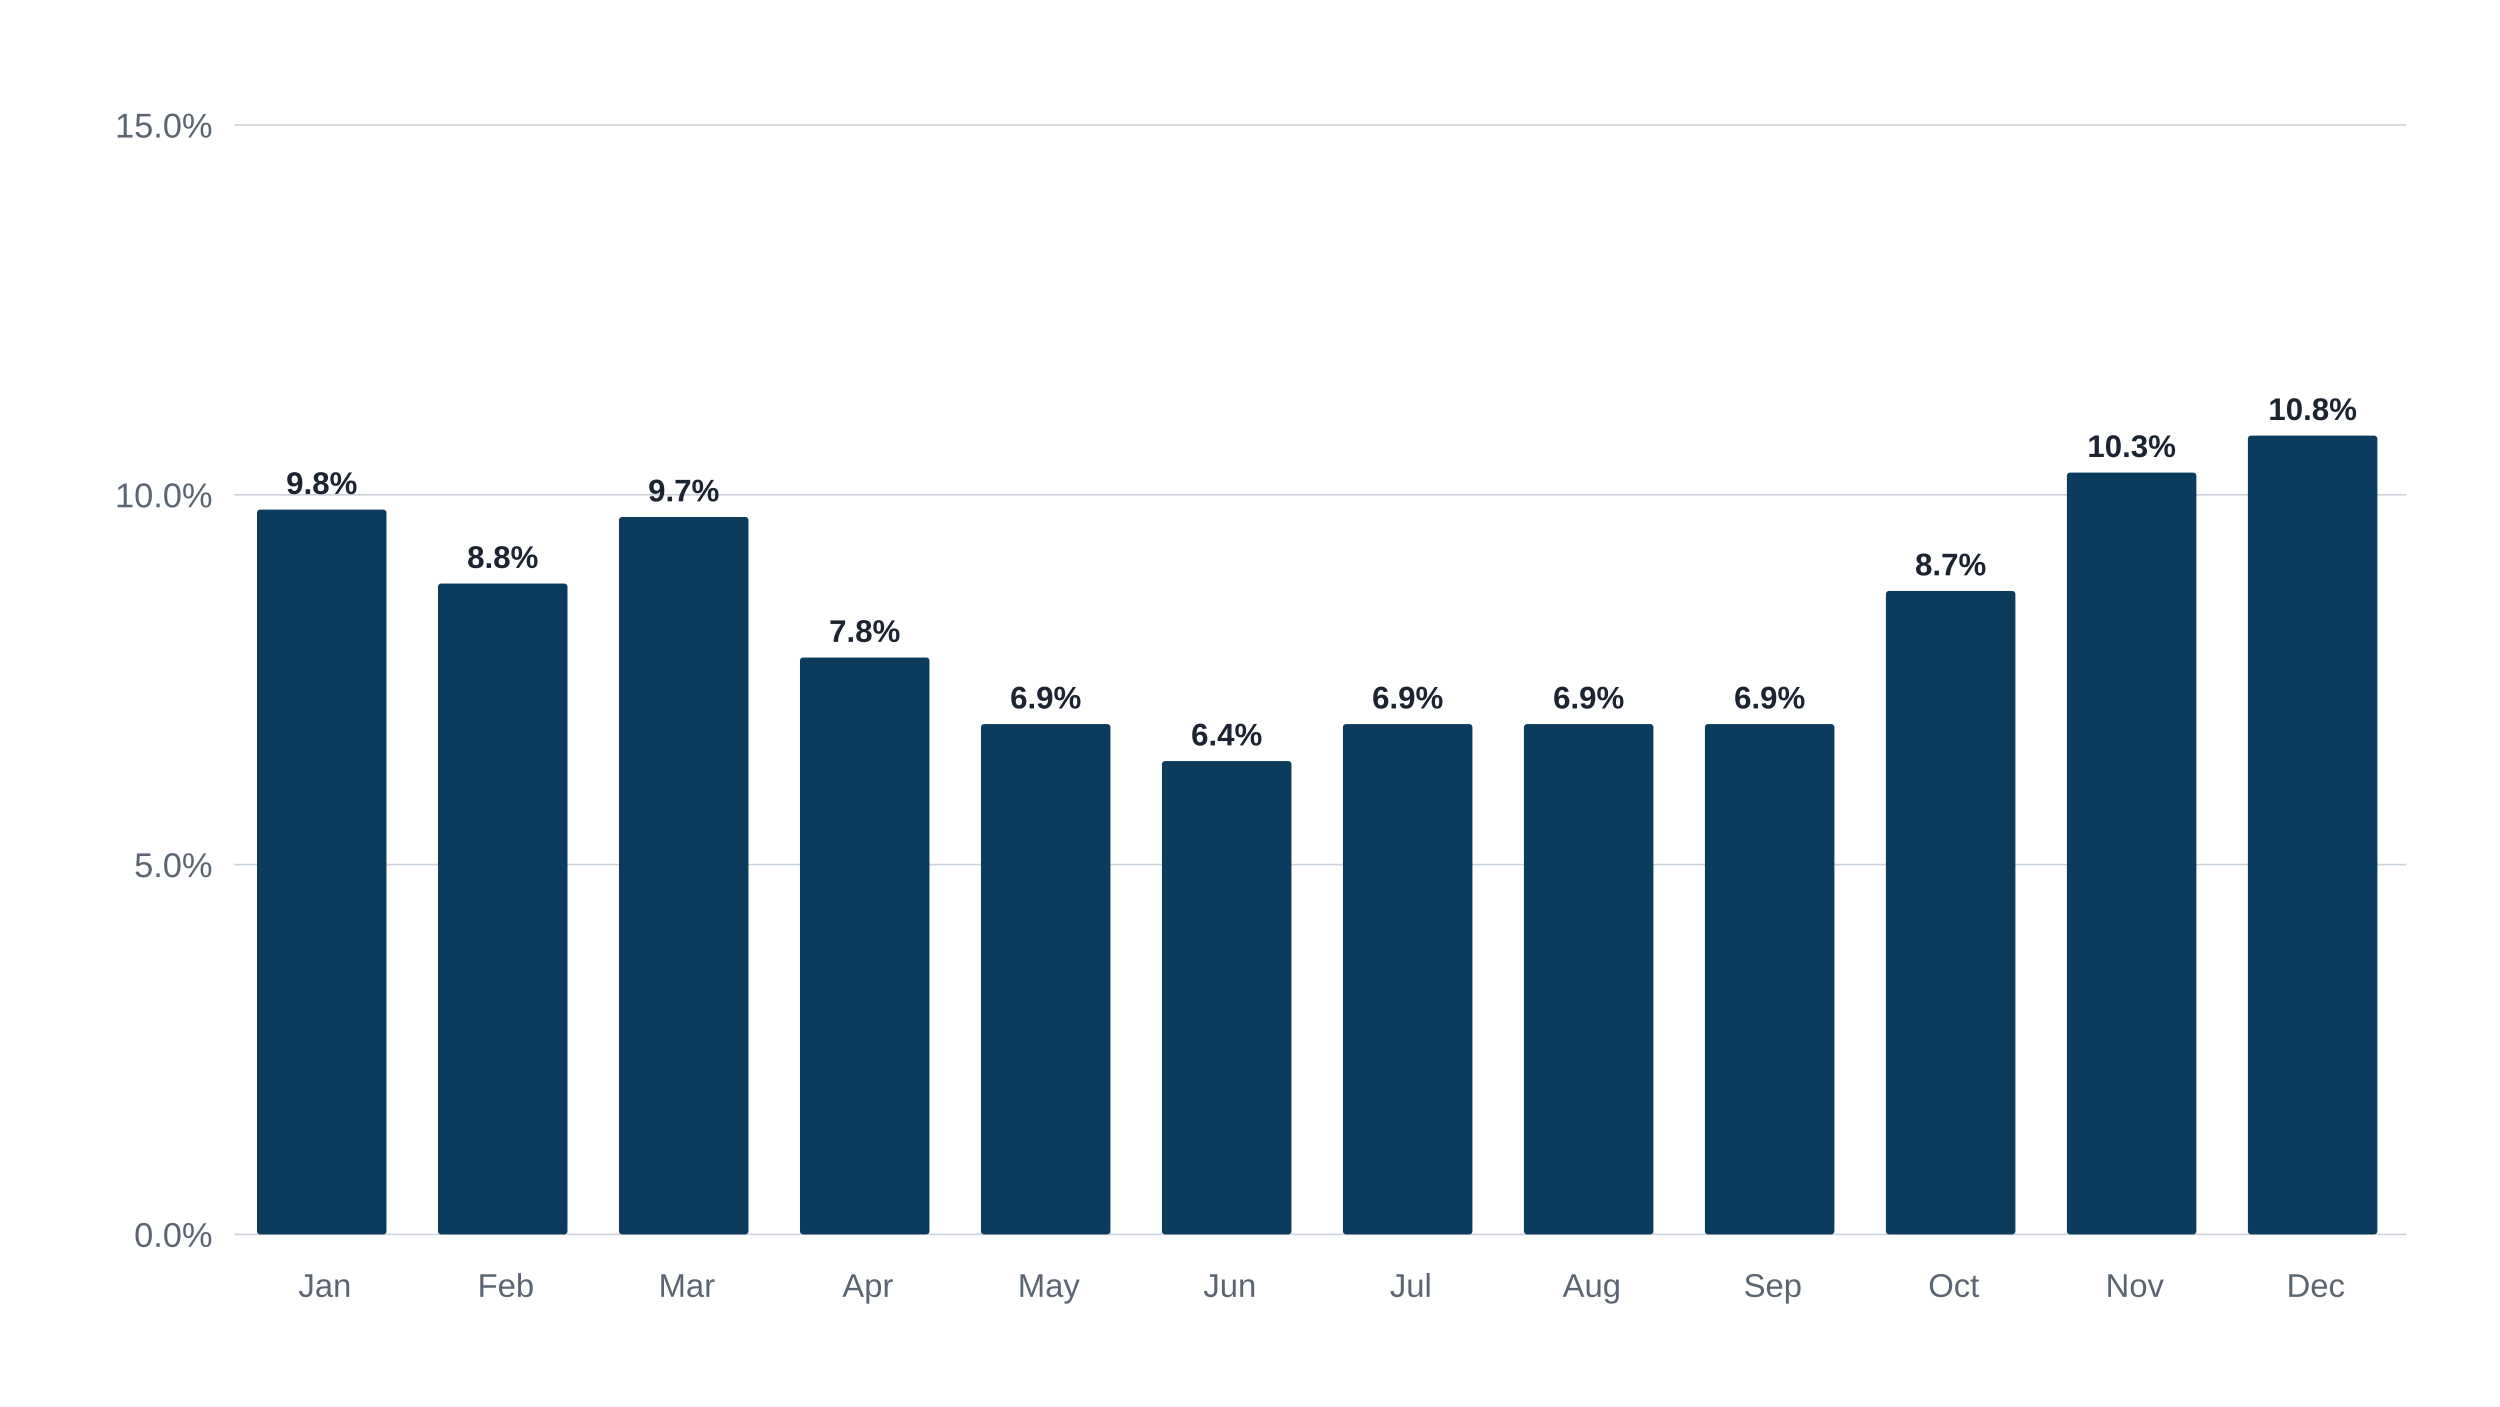
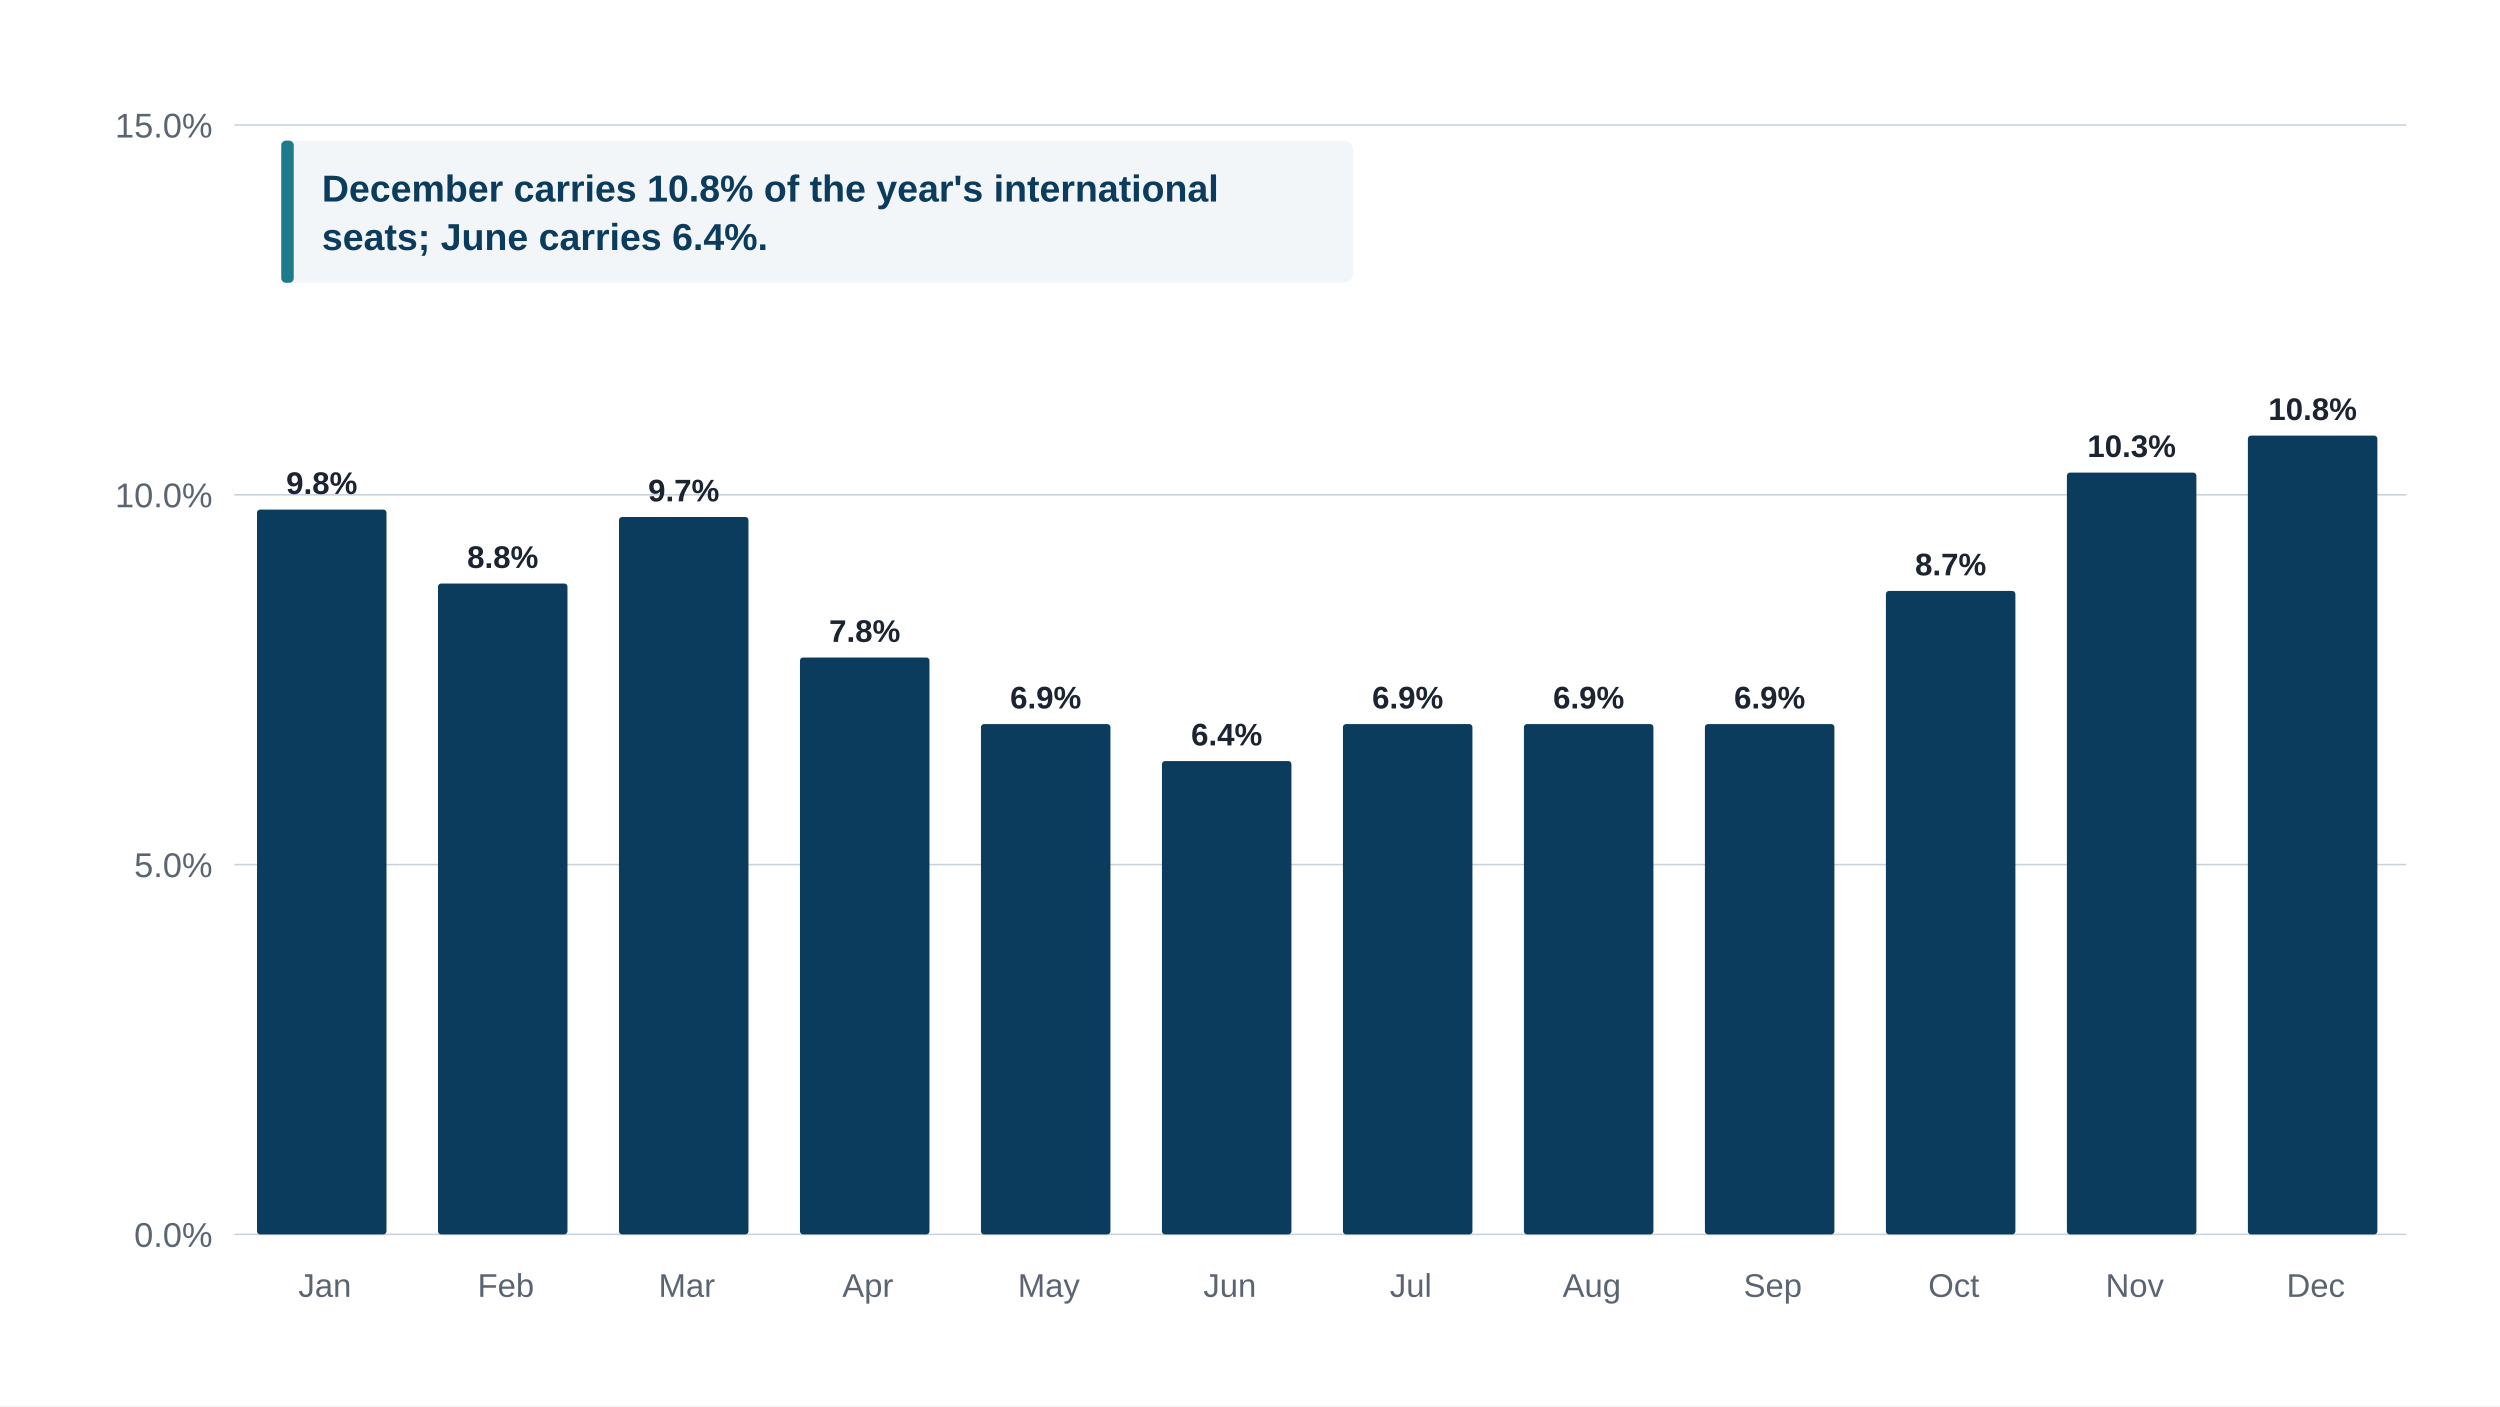
<svg xmlns="http://www.w3.org/2000/svg" viewBox="0 0 1600 900" width="1600" height="900" font-family="Raleway, Arial, sans-serif">
  <rect width="1600" height="900" fill="#ffffff" />
  <line x1="150" y1="790" x2="1540" y2="790" stroke="#C9D1DA" stroke-width="1" />
  <text x="136" y="798" text-anchor="end" font-size="22" fill="#5B6572">0.0%</text>
  <line x1="150" y1="553.333" x2="1540" y2="553.333" stroke="#C9D1DA" stroke-width="1" />
  <text x="136" y="561.333" text-anchor="end" font-size="22" fill="#5B6572">5.0%</text>
  <line x1="150" y1="316.667" x2="1540" y2="316.667" stroke="#C9D1DA" stroke-width="1" />
  <text x="136" y="324.667" text-anchor="end" font-size="22" fill="#5B6572">10.0%</text>
  <line x1="150" y1="80" x2="1540" y2="80" stroke="#C9D1DA" stroke-width="1" />
  <text x="136" y="88" text-anchor="end" font-size="22" fill="#5B6572">15.0%</text>
  <text x="207.917" y="830" text-anchor="middle" font-size="21" fill="#5B6572">Jan</text>
  <rect x="164.479" y="326.133" width="82.875" height="463.867" fill="#0B3C5D" rx="2" />
  <text x="205.917" y="316.133" text-anchor="middle" font-size="20" font-weight="700" fill="#1C2431">9.8%</text>
  <text x="323.75" y="830" text-anchor="middle" font-size="21" fill="#5B6572">Feb</text>
  <rect x="280.312" y="373.467" width="82.875" height="416.533" fill="#0B3C5D" rx="2" />
  <text x="321.75" y="363.467" text-anchor="middle" font-size="20" font-weight="700" fill="#1C2431">8.8%</text>
  <text x="439.583" y="830" text-anchor="middle" font-size="21" fill="#5B6572">Mar</text>
  <rect x="396.146" y="330.867" width="82.875" height="459.133" fill="#0B3C5D" rx="2" />
  <text x="437.583" y="320.867" text-anchor="middle" font-size="20" font-weight="700" fill="#1C2431">9.7%</text>
  <text x="555.417" y="830" text-anchor="middle" font-size="21" fill="#5B6572">Apr</text>
  <rect x="511.979" y="420.8" width="82.875" height="369.2" fill="#0B3C5D" rx="2" />
  <text x="553.417" y="410.8" text-anchor="middle" font-size="20" font-weight="700" fill="#1C2431">7.8%</text>
  <text x="671.25" y="830" text-anchor="middle" font-size="21" fill="#5B6572">May</text>
  <rect x="627.812" y="463.4" width="82.875" height="326.6" fill="#0B3C5D" rx="2" />
  <text x="669.25" y="453.4" text-anchor="middle" font-size="20" font-weight="700" fill="#1C2431">6.9%</text>
  <text x="787.083" y="830" text-anchor="middle" font-size="21" fill="#5B6572">Jun</text>
  <rect x="743.646" y="487.067" width="82.875" height="302.933" fill="#0B3C5D" rx="2" />
  <text x="785.083" y="477.067" text-anchor="middle" font-size="20" font-weight="700" fill="#1C2431">6.4%</text>
  <text x="902.917" y="830" text-anchor="middle" font-size="21" fill="#5B6572">Jul</text>
  <rect x="859.479" y="463.4" width="82.875" height="326.6" fill="#0B3C5D" rx="2" />
  <text x="900.917" y="453.4" text-anchor="middle" font-size="20" font-weight="700" fill="#1C2431">6.9%</text>
  <text x="1018.75" y="830" text-anchor="middle" font-size="21" fill="#5B6572">Aug</text>
  <rect x="975.312" y="463.4" width="82.875" height="326.6" fill="#0B3C5D" rx="2" />
  <text x="1016.75" y="453.4" text-anchor="middle" font-size="20" font-weight="700" fill="#1C2431">6.9%</text>
  <text x="1134.583" y="830" text-anchor="middle" font-size="21" fill="#5B6572">Sep</text>
  <rect x="1091.146" y="463.4" width="82.875" height="326.6" fill="#0B3C5D" rx="2" />
  <text x="1132.583" y="453.4" text-anchor="middle" font-size="20" font-weight="700" fill="#1C2431">6.9%</text>
  <text x="1250.417" y="830" text-anchor="middle" font-size="21" fill="#5B6572">Oct</text>
  <rect x="1206.979" y="378.2" width="82.875" height="411.8" fill="#0B3C5D" rx="2" />
  <text x="1248.417" y="368.2" text-anchor="middle" font-size="20" font-weight="700" fill="#1C2431">8.7%</text>
  <text x="1366.25" y="830" text-anchor="middle" font-size="21" fill="#5B6572">Nov</text>
  <rect x="1322.812" y="302.467" width="82.875" height="487.533" fill="#0B3C5D" rx="2" />
  <text x="1364.25" y="292.467" text-anchor="middle" font-size="20" font-weight="700" fill="#1C2431">10.3%</text>
  <text x="1482.083" y="830" text-anchor="middle" font-size="21" fill="#5B6572">Dec</text>
  <rect x="1438.646" y="278.8" width="82.875" height="511.2" fill="#0B3C5D" rx="2" />
  <text x="1480.083" y="268.8" text-anchor="middle" font-size="20" font-weight="700" fill="#1C2431">10.8%</text>
+   <g class="callout">
+     <rect x="180" y="90" width="686" height="91" rx="6" fill="#F3F6F9" />
+     <rect x="180" y="90" width="8" height="91" rx="3" fill="#1F7A8C" />
+     <text x="206" y="129" font-size="24" font-weight="700" fill="#0B3C5D">December carries 10.8% of the year's international</text>
+     <text x="206" y="160" font-size="24" font-weight="700" fill="#0B3C5D">seats; June carries 6.4%.</text>
+   </g>
</svg>
